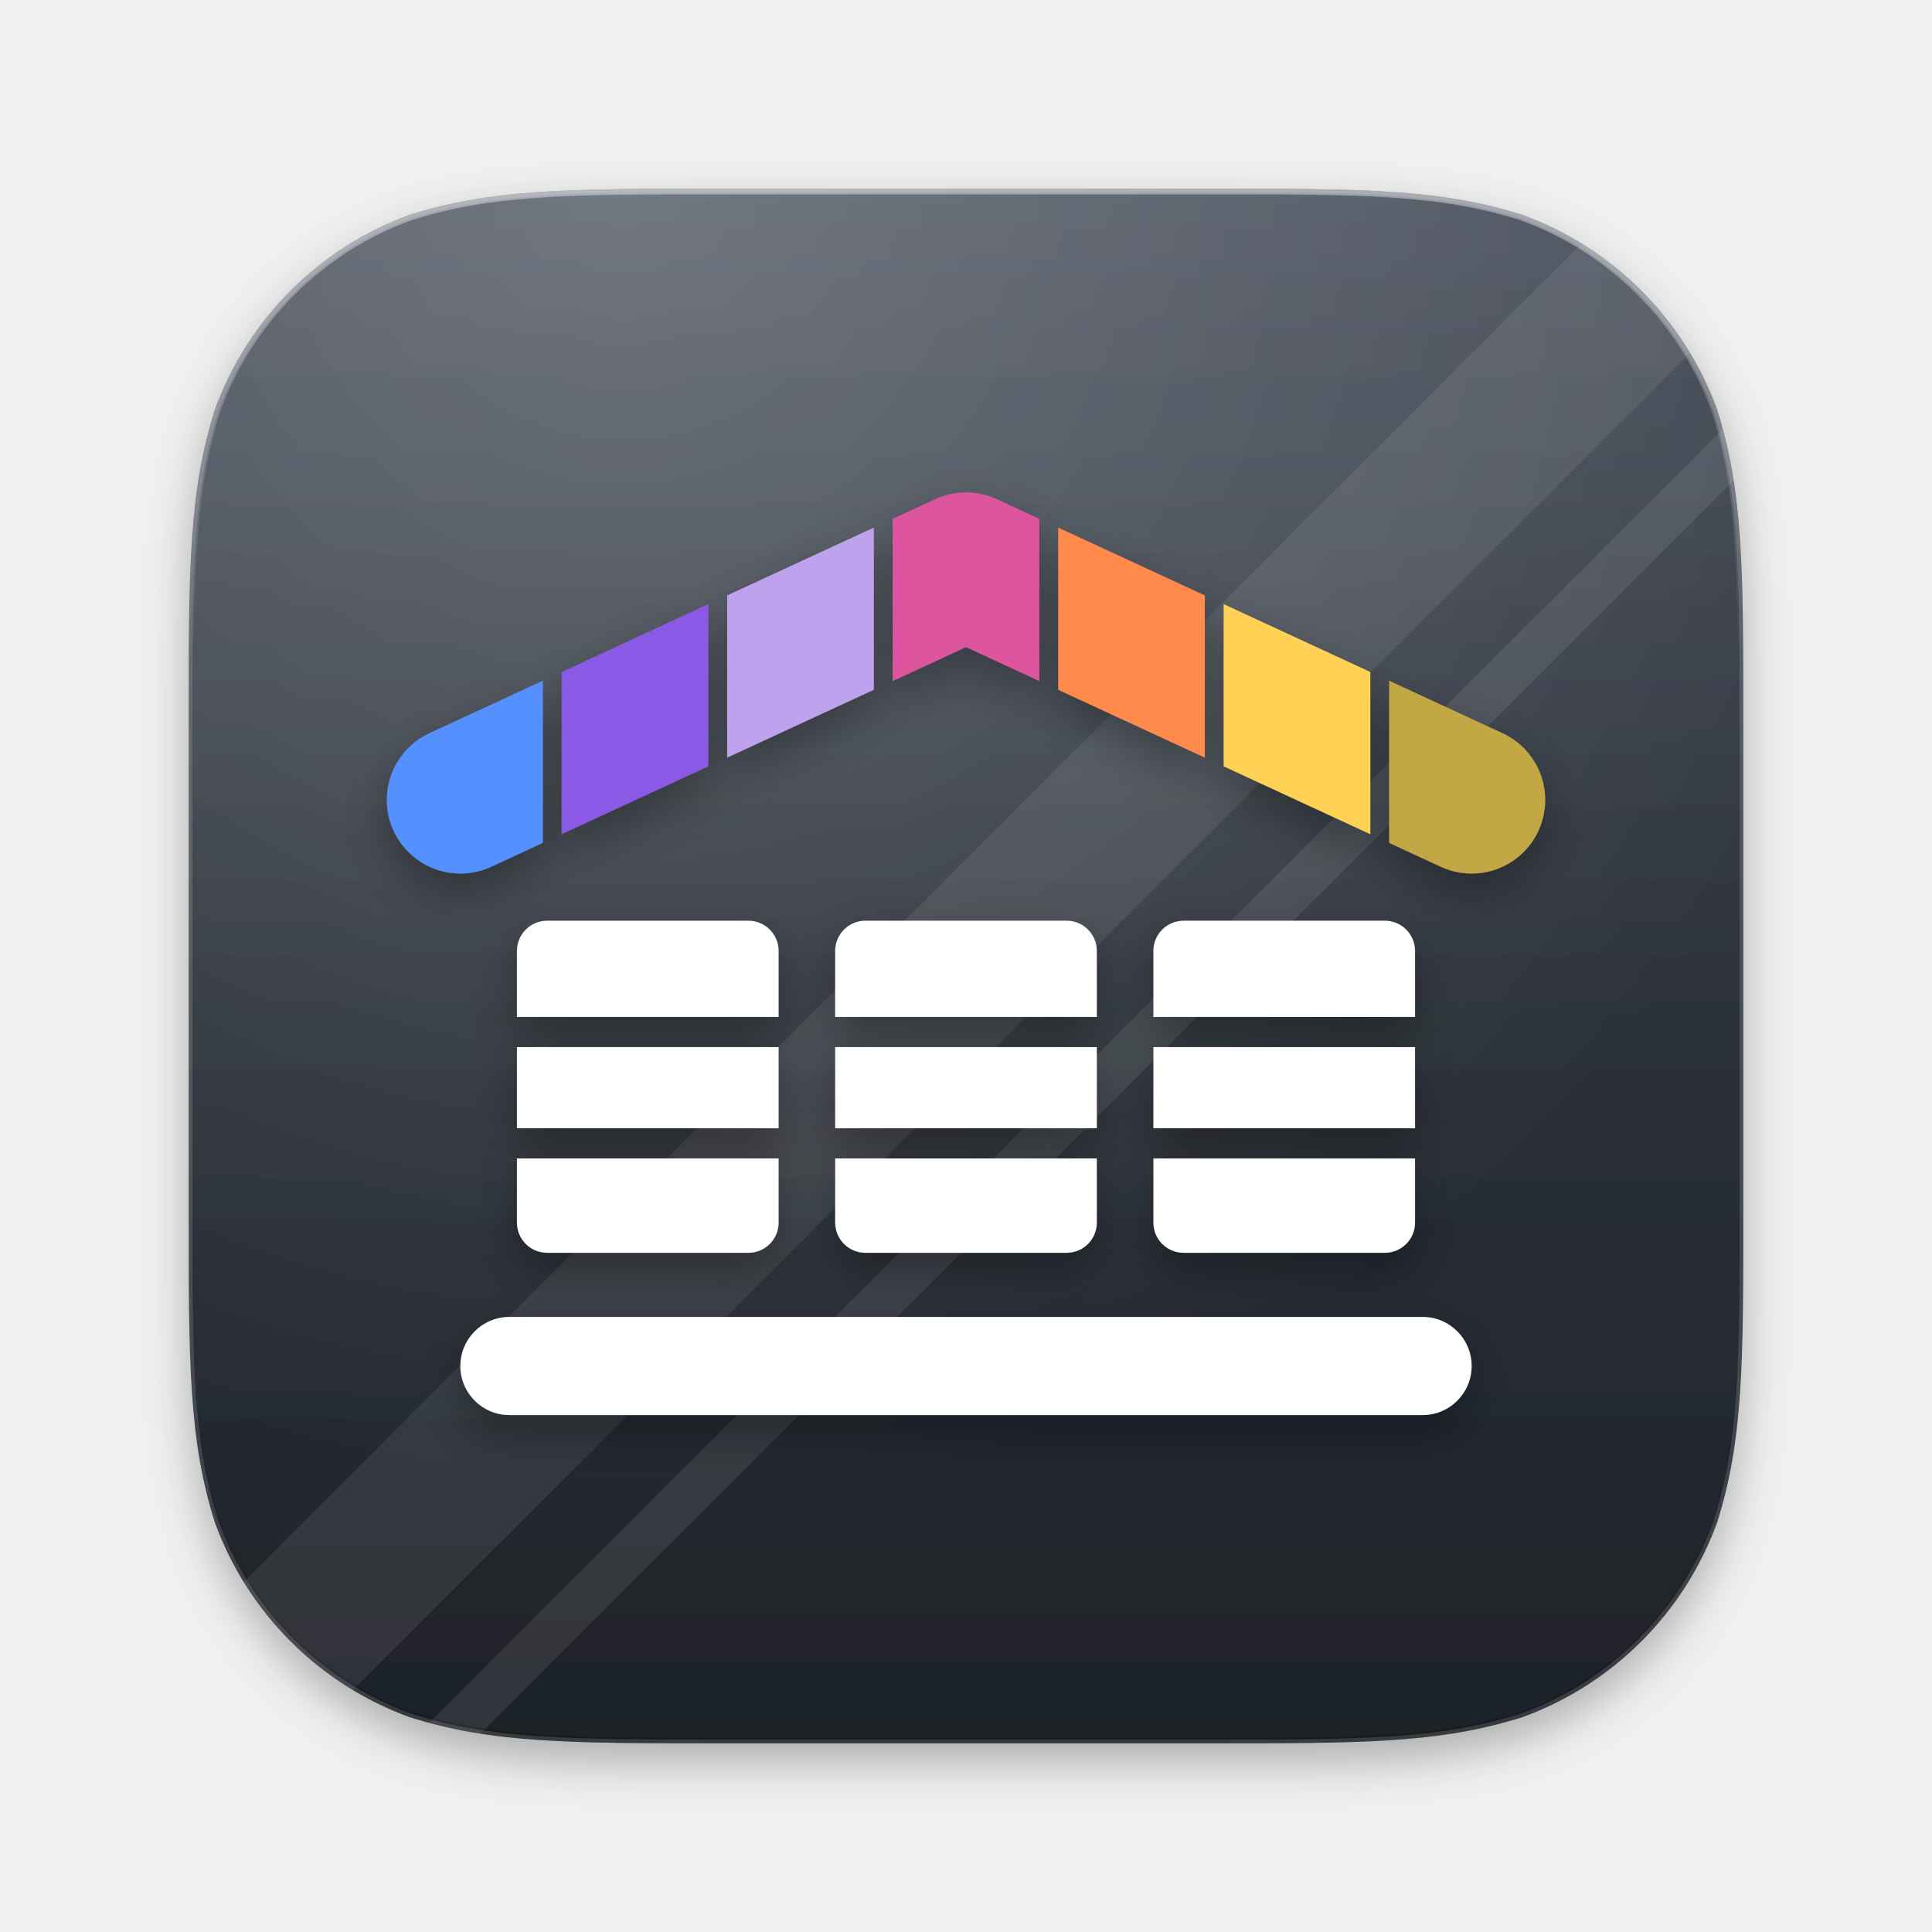
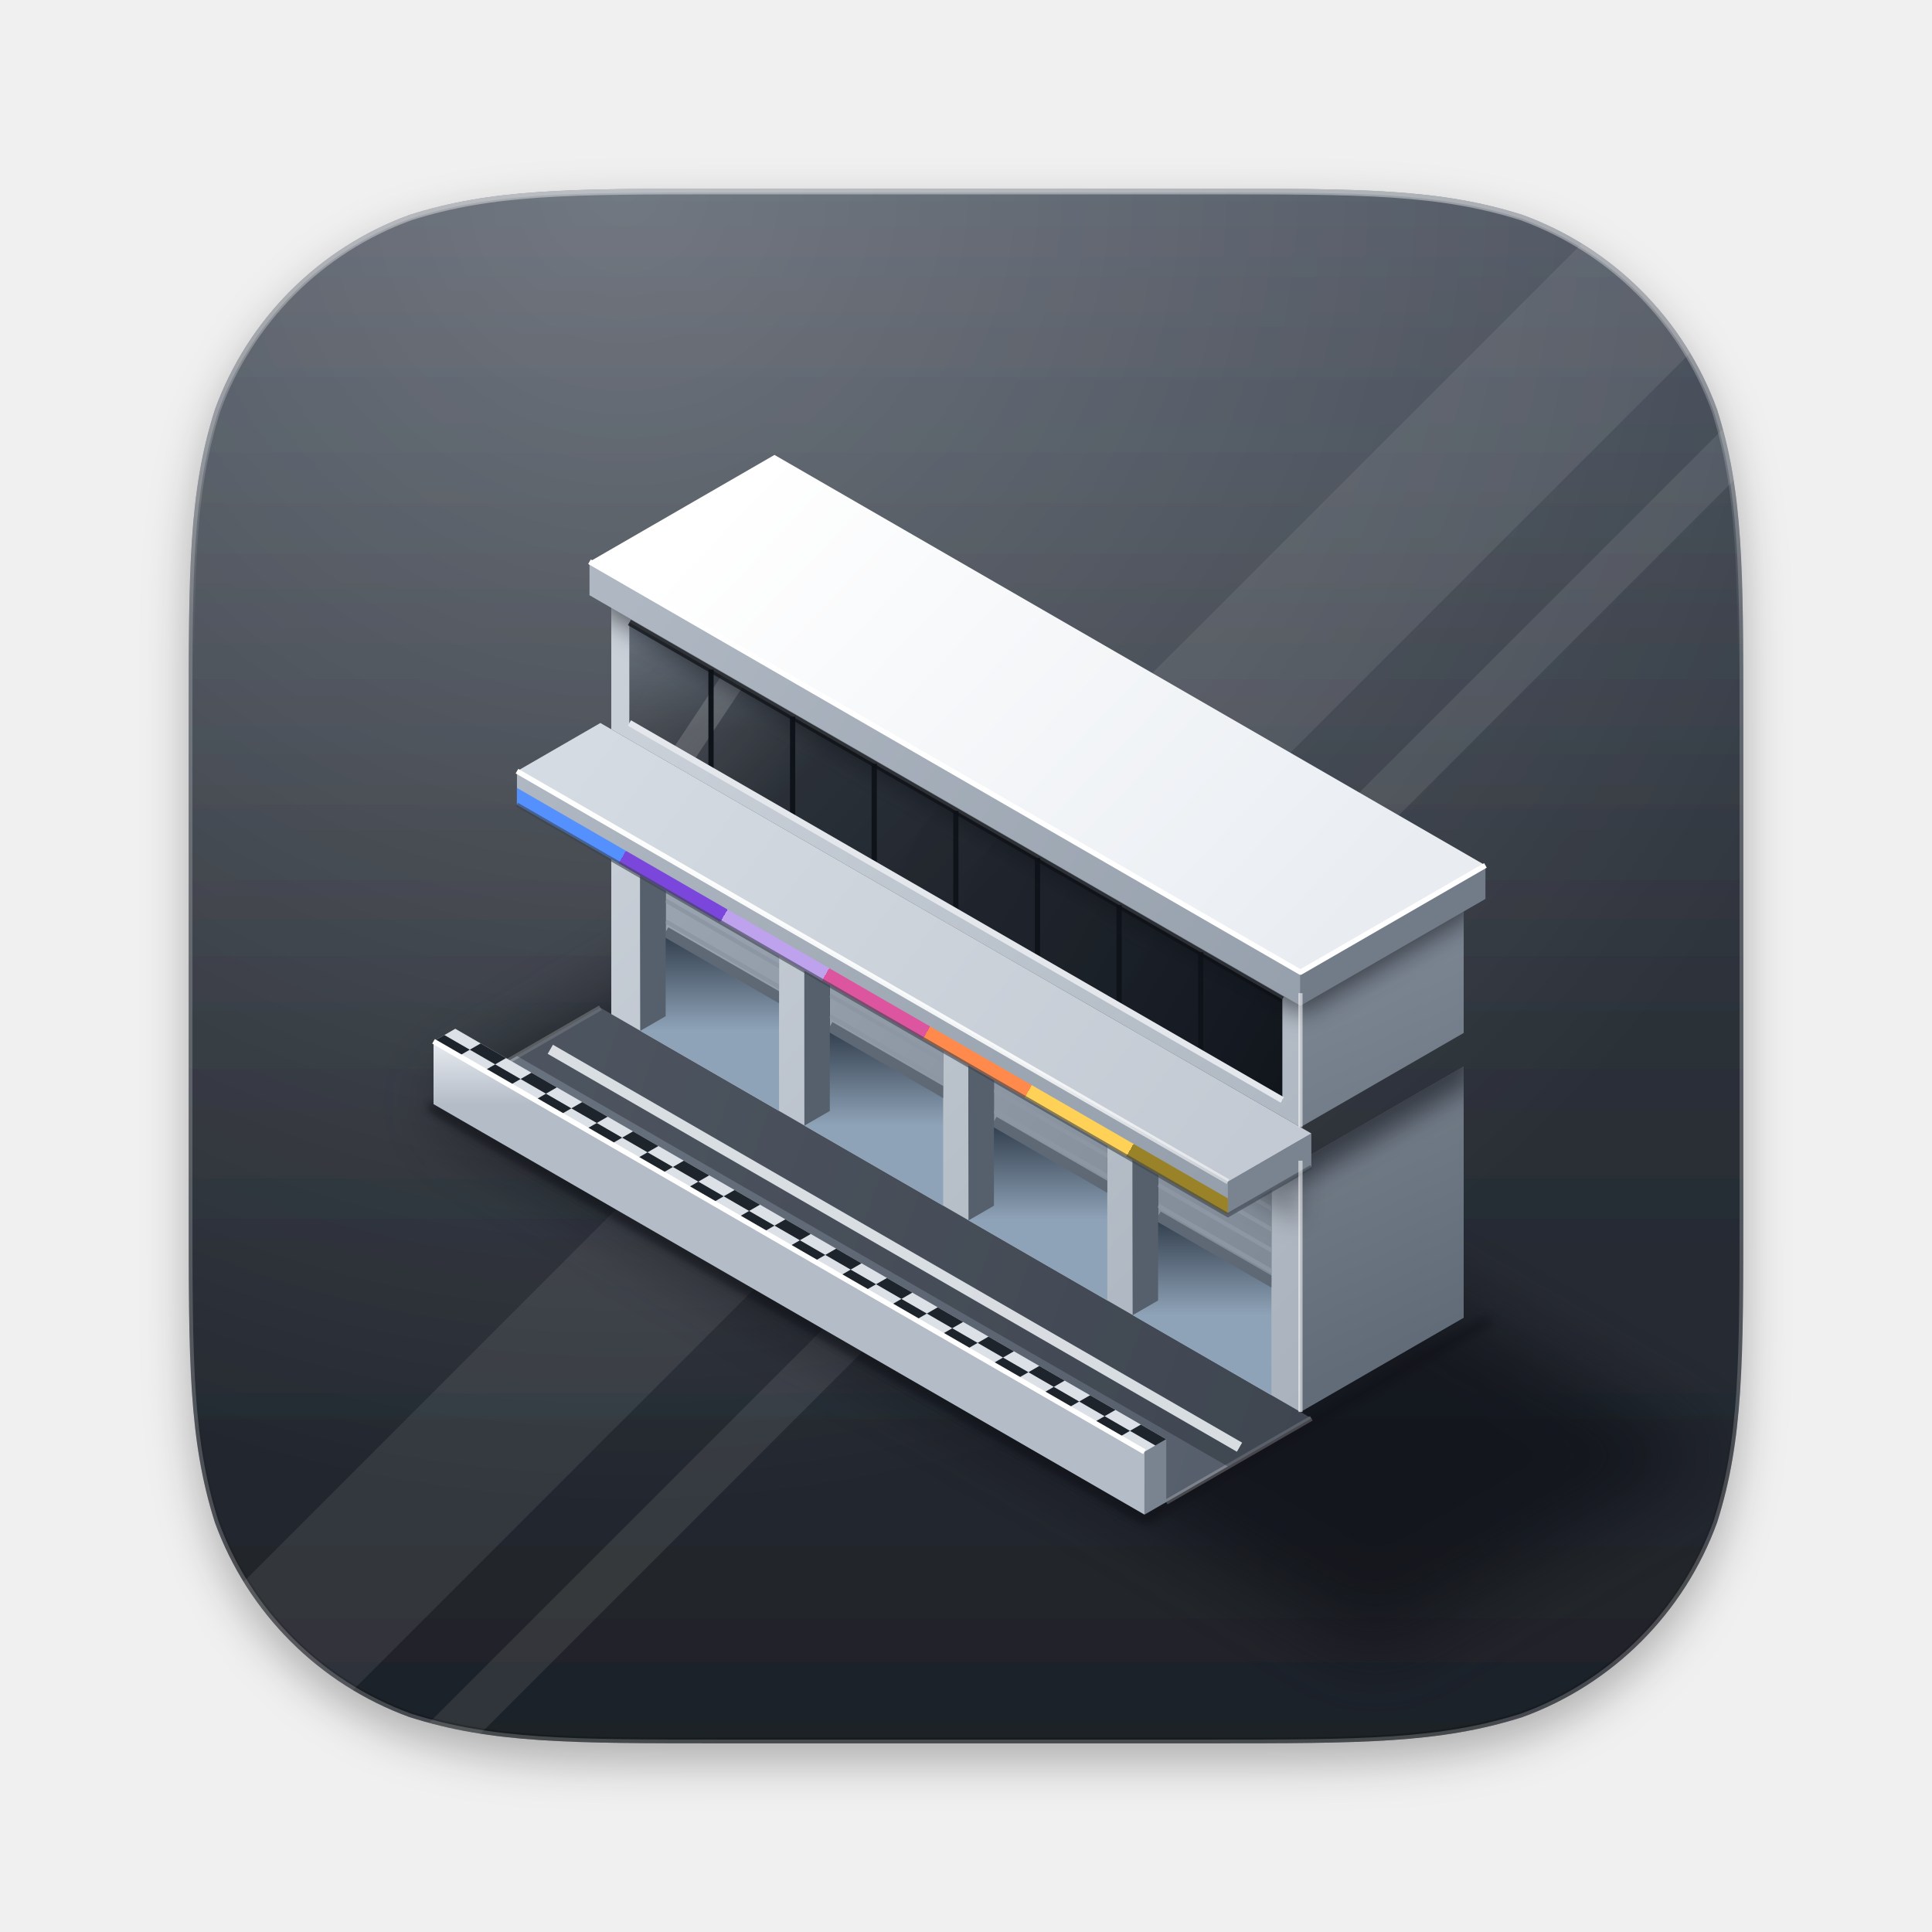
<svg xmlns="http://www.w3.org/2000/svg" width="1024" height="1024" viewBox="0 0 1024 1024">
  <defs>
-     <linearGradient id="k2qbg" x1="0" y1="100" x2="0" y2="924" gradientUnits="userSpaceOnUse">
+     <linearGradient id="paddock-full-macos-bg" x1="0" y1="100" x2="0" y2="924" gradientUnits="userSpaceOnUse">
      <stop offset="0" stop-color="#4A525E" />
      <stop offset="0.55" stop-color="#2B3038" />
      <stop offset="1" stop-color="#1E2228" />
    </linearGradient>
-     <radialGradient id="k2qsheen" cx="330.72" cy="100" r="700.4" gradientUnits="userSpaceOnUse">
+     <radialGradient id="paddock-full-macos-sheen" cx="330.72" cy="100" r="700.4" gradientUnits="userSpaceOnUse">
      <stop offset="0" stop-color="#FFFFFF" stop-opacity="0.22" />
      <stop offset="1" stop-color="#FFFFFF" stop-opacity="0" />
    </radialGradient>
-     <linearGradient id="k2qedge" x1="0" y1="100" x2="0" y2="924" gradientUnits="userSpaceOnUse">
+     <linearGradient id="paddock-full-macos-edge" x1="0" y1="100" x2="0" y2="924" gradientUnits="userSpaceOnUse">
      <stop offset="0" stop-color="#FFFFFF" stop-opacity="0.4" />
      <stop offset="0.3" stop-color="#FFFFFF" stop-opacity="0" />
      <stop offset="0.75" stop-color="#000000" stop-opacity="0" />
      <stop offset="1" stop-color="#000000" stop-opacity="0.18" />
    </linearGradient>
-     <clipPath id="k2qclip">
+     <clipPath id="paddock-full-macos-clip">
      <path d="M383.41 100H640.59C722.19 100 763 100 806.92 113.89C854.88 131.34 892.66 169.12 910.11 217.08C924 261 924 301.81 924 383.41V640.59C924 722.19 924 763 910.11 806.92C892.66 854.88 854.88 892.66 806.92 910.11C763 924 722.19 924 640.59 924H383.41C301.81 924 261 924 217.08 910.11C169.12 892.66 131.34 854.88 113.89 806.92C100 763 100 722.19 100 640.59V383.41C100 301.81 100 261 113.89 217.08C131.34 169.12 169.12 131.34 217.08 113.89C261 100 301.81 100 383.41 100Z" />
    </clipPath>
-     <filter id="k2qgs" x="-20%" y="-20%" width="140%" height="140%">
+     <filter id="paddock-full-macos-gs" x="-20%" y="-20%" width="140%" height="140%">
      <feDropShadow dx="0" dy="10" stdDeviation="12" flood-color="#07080A" flood-opacity="0.32" />
    </filter>
-     <filter id="k2qts" color-interpolation-filters="sRGB" x="-10%" y="-10%" width="120%" height="125%">
+     <filter id="paddock-full-macos-ts" color-interpolation-filters="sRGB" x="-10%" y="-10%" width="120%" height="125%">
      <feDropShadow dx="0" dy="10" stdDeviation="12" flood-color="#000" flood-opacity="0.28" />
    </filter>
-     <linearGradient id="k2qfam0" x1="205" y1="0" x2="819" y2="0" gradientUnits="userSpaceOnUse">
+     <linearGradient id="paddock-full-macos-btop" gradientUnits="userSpaceOnUse" x1="72.75" y1="-264" x2="329.09" y2="-20">
+       <stop offset="0" stop-color="#FFFFFF" />
+       <stop offset="1" stop-color="#E9EDF2" />
+     </linearGradient>
+     <linearGradient id="paddock-full-macos-bfront" gradientUnits="userSpaceOnUse" x1="0" y1="-120" x2="329.09" y2="190">
+       <stop offset="0" stop-color="#C9D0D8" />
+       <stop offset="1" stop-color="#A9B2BD" />
+     </linearGradient>
+     <linearGradient id="paddock-full-macos-bend" gradientUnits="userSpaceOnUse" x1="329.09" y1="-26" x2="407.03" y2="145">
+       <stop offset="0" stop-color="#7E8895" />
+       <stop offset="1" stop-color="#626C78" />
+     </linearGradient>
+     <linearGradient id="paddock-full-macos-bcnpTop" gradientUnits="userSpaceOnUse" x1="-5.2" y1="-139" x2="294.45" y2="80">
+       <stop offset="0" stop-color="#D5DBE2" />
+       <stop offset="1" stop-color="#C3CAD3" />
+     </linearGradient>
+     <linearGradient id="paddock-full-macos-bcnpFront" gradientUnits="userSpaceOnUse" x1="-45.03" y1="-116" x2="294.45" y2="96">
+       <stop offset="0" stop-color="#E4E8ED" />
+       <stop offset="1" stop-color="#C8CFD8" />
+     </linearGradient>
+     <linearGradient id="paddock-full-macos-bedge" gradientUnits="userSpaceOnUse" x1="-45.03" y1="-116" x2="294.45" y2="96">
+       <stop offset="0" stop-color="#AEB7C2" />
+       <stop offset="1" stop-color="#959FAB" />
+     </linearGradient>
+     <linearGradient id="paddock-full-macos-bglass" gradientUnits="userSpaceOnUse" x1="0" y1="-200" x2="0" y2="-136">
+       <stop offset="0" stop-color="#4A5B70" />
+       <stop offset="0.45" stop-color="#222D3A" />
+       <stop offset="1" stop-color="#121821" />
+     </linearGradient>
+     <linearGradient id="paddock-full-macos-bglassL" gradientUnits="userSpaceOnUse" x1="0" y1="-136" x2="329.09" y2="54">
+       <stop offset="0" stop-color="#FFFFFF" stop-opacity="0.06" />
+       <stop offset="1" stop-color="#000000" stop-opacity="0.18" />
+     </linearGradient>
+     <linearGradient id="paddock-full-macos-bspec" gradientUnits="userSpaceOnUse" x1="-45.03" y1="-116" x2="294.45" y2="80">
+       <stop offset="0" stop-color="#FFFFFF" />
+       <stop offset="0.7" stop-color="#FFFFFF" stop-opacity="0.85" />
+       <stop offset="1" stop-color="#FFFFFF" stop-opacity="0.5" />
+     </linearGradient>
+     <linearGradient id="paddock-full-macos-bpwFront" gradientUnits="userSpaceOnUse" x1="-84.87" y1="13" x2="-84.87" y2="43">
+       <stop offset="0" stop-color="#E8ECF1" />
+       <stop offset="1" stop-color="#B4BCC7" />
+     </linearGradient>
+     <linearGradient id="paddock-full-macos-bsheen" gradientUnits="userSpaceOnUse" x1="0" y1="-200" x2="164.54" y2="-41">
+       <stop offset="0" stop-color="#FFFFFF" stop-opacity="0.28" />
+       <stop offset="0.55" stop-color="#FFFFFF" stop-opacity="0.04" />
+       <stop offset="1" stop-color="#FFFFFF" stop-opacity="0" />
+     </linearGradient>
+     <linearGradient id="paddock-full-macos-bdoor" gradientUnits="userSpaceOnUse" x1="0" y1="-120" x2="329.09" y2="142">
+       <stop offset="0" stop-color="#9EA8B4" />
+       <stop offset="1" stop-color="#7F8996" />
+     </linearGradient>
+     <linearGradient id="paddock-full-macos-bapron" gradientUnits="userSpaceOnUse" x1="-84.87" y1="43" x2="334.29" y2="193">
+       <stop offset="0" stop-color="#6A7380" />
+       <stop offset="1" stop-color="#545D69" />
+     </linearGradient>
+     <linearGradient id="paddock-full-macos-bstripe" gradientUnits="userSpaceOnUse" x1="-45.03" y1="-100" x2="294.45" y2="96">
      <stop offset="0" stop-color="#5590FF" />
      <stop offset="0.143" stop-color="#5590FF" />
-       <stop offset="0.143" stop-color="#8A5AE6" />
-       <stop offset="0.286" stop-color="#8A5AE6" />
+       <stop offset="0.143" stop-color="#7B46DB" />
+       <stop offset="0.286" stop-color="#7B46DB" />
      <stop offset="0.286" stop-color="#BFA2EE" />
      <stop offset="0.429" stop-color="#BFA2EE" />
      <stop offset="0.429" stop-color="#DE559F" />
      <stop offset="0.571" stop-color="#DE559F" />
      <stop offset="0.571" stop-color="#FF8A4C" />
      <stop offset="0.714" stop-color="#FF8A4C" />
      <stop offset="0.714" stop-color="#FFD257" />
      <stop offset="0.857" stop-color="#FFD257" />
-       <stop offset="0.857" stop-color="#C2A845" />
-       <stop offset="1" stop-color="#C2A845" />
-     </linearGradient>
-     <mask id="k2qm0" maskUnits="userSpaceOnUse" x="-2000" y="-2000" width="5000" height="5000">
-       <rect x="-2000" y="-2000" width="5000" height="5000" fill="#fff" />
-       <path d="M292.71 222V502M380.43 222V502M468.14 222V502M555.86 222V502M643.57 222V502M731.29 222V502" fill="none" stroke="#000" stroke-width="10" stroke-linecap="butt" />
-     </mask>
-     <mask id="k2qm1" maskUnits="userSpaceOnUse" x="-2000" y="-2000" width="5000" height="5000">
-       <rect x="-2000" y="-2000" width="5000" height="5000" fill="#fff" />
-       <path d="M244 547H780M244 606H780" fill="none" stroke="#000" stroke-width="16" stroke-linecap="butt" />
-     </mask>
+       <stop offset="0.857" stop-color="#9A8228" />
+       <stop offset="1" stop-color="#9A8228" />
+     </linearGradient>
+     <linearGradient id="paddock-full-macos-blong" gradientUnits="userSpaceOnUse" x1="0" y1="0" x2="160" y2="100">
+       <stop offset="0" stop-color="#000000" stop-opacity="0.55" />
+       <stop offset="1" stop-color="#000000" stop-opacity="0" />
+     </linearGradient>
+     <filter id="paddock-full-macos-bsoft" x="-40%" y="-40%" width="180%" height="180%" color-interpolation-filters="sRGB">
+       <feGaussianBlur stdDeviation="18" />
+     </filter>
+     <filter id="paddock-full-macos-bcrisp" x="-40%" y="-40%" width="180%" height="180%" color-interpolation-filters="sRGB">
+       <feGaussianBlur stdDeviation="2.5" />
+     </filter>
+     <filter id="paddock-full-macos-bao" x="-40%" y="-40%" width="180%" height="180%" color-interpolation-filters="sRGB">
+       <feGaussianBlur stdDeviation="6" />
+     </filter>
+     <clipPath id="paddock-full-macos-bbay0">
+       <path d="M13.86 8L80.11 46.25L80.11 -59.75L13.86 -98Z" />
+     </clipPath>
+     <linearGradient id="paddock-full-macos-bin0" gradientUnits="userSpaceOnUse" x1="13.86" y1="-98" x2="13.86" y2="8">
+       <stop offset="0" stop-color="#0E1318" />
+       <stop offset="0.55" stop-color="#2E3A48" />
+       <stop offset="1" stop-color="#8FA3B8" />
+     </linearGradient>
+     <clipPath id="paddock-full-macos-bbay1">
+       <path d="M92.23 53.25L158.48 91.5L158.48 -14.5L92.23 -52.75Z" />
+     </clipPath>
+     <linearGradient id="paddock-full-macos-bin1" gradientUnits="userSpaceOnUse" x1="92.23" y1="-52.75" x2="92.23" y2="53.25">
+       <stop offset="0" stop-color="#0E1318" />
+       <stop offset="0.55" stop-color="#2E3A48" />
+       <stop offset="1" stop-color="#8FA3B8" />
+     </linearGradient>
+     <clipPath id="paddock-full-macos-bbay2">
+       <path d="M170.61 98.5L236.86 136.75L236.86 30.75L170.61 -7.5Z" />
+     </clipPath>
+     <linearGradient id="paddock-full-macos-bin2" gradientUnits="userSpaceOnUse" x1="170.61" y1="-7.5" x2="170.61" y2="98.5">
+       <stop offset="0" stop-color="#0E1318" />
+       <stop offset="0.55" stop-color="#2E3A48" />
+       <stop offset="1" stop-color="#8FA3B8" />
+     </linearGradient>
+     <clipPath id="paddock-full-macos-bbay3">
+       <path d="M248.98 143.75L315.23 182L315.23 76L248.98 37.75Z" />
+     </clipPath>
+     <linearGradient id="paddock-full-macos-bin3" gradientUnits="userSpaceOnUse" x1="248.98" y1="37.75" x2="248.98" y2="143.75">
+       <stop offset="0" stop-color="#0E1318" />
+       <stop offset="0.55" stop-color="#2E3A48" />
+       <stop offset="1" stop-color="#8FA3B8" />
+     </linearGradient>
+     <clipPath id="paddock-full-macos-bg0">
+       <path d="M0 0L329.09 190L329.09 70L0 -120ZM329.09 190L407.03 145L407.03 25L329.09 70Z" />
+     </clipPath>
+     <clipPath id="paddock-full-macos-bup">
+       <path d="M0 -136L329.09 54L329.09 -10L0 -200ZM329.09 54L407.03 9L407.03 -55L329.09 -10Z" />
+     </clipPath>
  </defs>
-   <path d="M383.41 100H640.59C722.19 100 763 100 806.92 113.89C854.88 131.34 892.66 169.12 910.11 217.08C924 261 924 301.81 924 383.41V640.59C924 722.19 924 763 910.11 806.92C892.66 854.88 854.88 892.66 806.92 910.11C763 924 722.19 924 640.59 924H383.41C301.81 924 261 924 217.08 910.11C169.12 892.66 131.34 854.88 113.89 806.92C100 763 100 722.19 100 640.59V383.41C100 301.81 100 261 113.89 217.08C131.34 169.12 169.12 131.34 217.08 113.89C261 100 301.81 100 383.41 100Z" fill="url(#k2qbg)" filter="url(#k2qts)" />
-   <g clip-path="url(#k2qclip)">
+   <path d="M383.41 100H640.59C722.19 100 763 100 806.92 113.89C854.88 131.34 892.66 169.12 910.11 217.08C924 261 924 301.81 924 383.41V640.59C924 722.19 924 763 910.11 806.92C892.66 854.88 854.88 892.66 806.92 910.11C763 924 722.19 924 640.59 924H383.41C301.81 924 261 924 217.08 910.11C169.12 892.66 131.34 854.88 113.89 806.92C100 763 100 722.19 100 640.59V383.41C100 301.81 100 261 113.89 217.08C131.34 169.12 169.12 131.34 217.08 113.89C261 100 301.81 100 383.41 100Z" fill="url(#paddock-full-macos-bg)" filter="url(#paddock-full-macos-ts)" />
+   <g clip-path="url(#paddock-full-macos-clip)">
    <path d="M60 907.52L907.52 60L1022.88 60L60 1022.88Z" fill="#FFFFFF" opacity="0.08" />
    <path d="M60 1080.56L1080.56 60L1113.52 60L60 1113.52Z" fill="#FFFFFF" opacity="0.088" />
-     <rect x="100" y="100" width="824" height="824" fill="url(#k2qsheen)" />
-     <path d="M383.41 100H640.59C722.19 100 763 100 806.92 113.89C854.88 131.34 892.66 169.12 910.11 217.08C924 261 924 301.81 924 383.41V640.59C924 722.19 924 763 910.11 806.92C892.66 854.88 854.88 892.66 806.92 910.11C763 924 722.19 924 640.59 924H383.41C301.81 924 261 924 217.08 910.11C169.12 892.66 131.34 854.88 113.89 806.92C100 763 100 722.19 100 640.59V383.41C100 301.81 100 261 113.89 217.08C131.34 169.12 169.12 131.34 217.08 113.89C261 100 301.81 100 383.41 100Z" fill="none" stroke="url(#k2qedge)" stroke-width="6" />
-     <path d="M383.41 100H640.59C722.19 100 763 100 806.92 113.89C854.88 131.34 892.66 169.12 910.11 217.08C924 261 924 301.81 924 383.41V640.59C924 722.19 924 763 910.11 806.92C892.66 854.88 854.88 892.66 806.92 910.11C763 924 722.19 924 640.59 924H383.41C301.81 924 261 924 217.08 910.11C169.12 892.66 131.34 854.88 113.89 806.92C100 763 100 722.19 100 640.59V383.41C100 301.81 100 261 113.89 217.08C131.34 169.12 169.12 131.34 217.08 113.89C261 100 301.81 100 383.41 100Z" fill="none" stroke="#FFFFFF" stroke-opacity="0.14" stroke-width="4" />
+     <rect x="100" y="100" width="824" height="824" fill="url(#paddock-full-macos-sheen)" />
+     <path d="M383.41 100H640.59C722.19 100 763 100 806.92 113.89C854.88 131.34 892.66 169.12 910.11 217.08C924 261 924 301.81 924 383.41V640.59C924 722.19 924 763 910.11 806.92C892.66 854.88 854.88 892.66 806.92 910.11C763 924 722.19 924 640.59 924H383.41C301.81 924 261 924 217.08 910.11C169.12 892.66 131.34 854.88 113.89 806.92C100 763 100 722.19 100 640.59V383.41C100 301.81 100 261 113.89 217.08C131.34 169.12 169.12 131.34 217.08 113.89C261 100 301.81 100 383.41 100Z" fill="none" stroke="url(#paddock-full-macos-edge)" stroke-width="6" />
+     <path d="M383.41 100H640.59C722.19 100 763 100 806.92 113.89C854.88 131.34 892.66 169.12 910.11 217.08C924 261 924 301.81 924 383.41V640.59C924 722.19 924 763 910.11 806.92C892.66 854.88 854.88 892.66 806.92 910.11C763 924 722.19 924 640.59 924H383.41C301.81 924 261 924 217.08 910.11C169.12 892.66 131.34 854.88 113.89 806.92C100 763 100 722.19 100 640.59V383.41C100 301.81 100 261 113.89 217.08C131.34 169.12 169.12 131.34 217.08 113.89C261 100 301.81 100 383.41 100Z" fill="none" stroke="#FFFFFF" stroke-opacity="0.2" stroke-width="4" />
  </g>
-   <g filter="url(#k2qgs)" transform="translate(512 512) scale(1) translate(-512 -512)">
-     <path d="M244 424L512 300L780 424" fill="none" stroke="url(#k2qfam0)" stroke-width="78" stroke-linecap="round" stroke-linejoin="round" mask="url(#k2qm0)" />
-     <path d="M290 488H396.67A16 16 0 0 1 412.67 504V648A16 16 0 0 1 396.67 664H290A16 16 0 0 1 274 648V504A16 16 0 0 1 290 488ZM458.67 488H565.33A16 16 0 0 1 581.33 504V648A16 16 0 0 1 565.33 664H458.67A16 16 0 0 1 442.67 648V504A16 16 0 0 1 458.67 488ZM627.33 488H734A16 16 0 0 1 750 504V648A16 16 0 0 1 734 664H627.33A16 16 0 0 1 611.33 648V504A16 16 0 0 1 627.33 488Z" fill="#FFFFFF" mask="url(#k2qm1)" />
-     <path d="M270 698H754A26 26 0 0 1 780 724V724A26 26 0 0 1 754 750H270A26 26 0 0 1 244 724V724A26 26 0 0 1 270 698Z" fill="#FFFFFF" />
+   <g clip-path="url(#paddock-full-macos-clip)">
+     <g transform="translate(512 512) scale(1) translate(-512 -512)">
+       <g transform="translate(323.98 537.49) scale(1.11)">
+         <g filter="url(#paddock-full-macos-bsoft)" opacity="0.75">
+           <path d="M-84.87 43L254.61 239L364.61 305L527.42 211L187.94 15L77.94 -51Z" fill="#0E1016" opacity="0.93" />
+         </g>
+         <g filter="url(#paddock-full-macos-bcrisp)" opacity="0.8">
+           <path d="M-84.87 43L254.61 239L417.42 145L420.89 147L255.48 242.5L-87.47 44.5Z" fill="#0E1016" />
+         </g>
+         <path d="M-74.48 37L265 233L334.29 193L-5.2 -3Z" fill="url(#paddock-full-macos-bapron)" />
+         <path d="M-74.48 37L-5.2 -3M265 233L334.29 193" stroke="#FFFFFF" stroke-opacity="0.22" stroke-width="2.5" />
+         <path d="M-45.03 20L294.45 216L334.29 193L-5.2 -3Z" fill="#0E1016" opacity="0.3" />
+         <path d="M-29.1 16.8L299.99 206.8" stroke="#E9EDF2" stroke-opacity="0.9" stroke-width="5" />
+         <path d="M0 0L329.09 190L329.09 70L0 -120Z" fill="url(#paddock-full-macos-bfront)" />
+         <path d="M329.09 190L407.03 145L407.03 25L329.09 70Z" fill="url(#paddock-full-macos-bend)" />
+         <g clip-path="url(#paddock-full-macos-bbay0)">
+           <path d="M13.86 8L80.11 46.25L80.11 -59.75L13.86 -98Z" fill="url(#paddock-full-macos-bin0)" />
+           <path d="M25.98 -39.28L92.23 -1.03L92.23 -66.75L25.98 -105Z" fill="url(#paddock-full-macos-bdoor)" />
+           <path d="M25.98 -44.28L92.23 -6.03M25.98 -54.23L92.23 -15.98M25.98 -64.19L92.23 -25.94M25.98 -74.14L92.23 -35.89M25.98 -84.09L92.23 -45.84M25.98 -94.05L92.23 -55.8" stroke="#8D97A3" stroke-width="2" />
+           <path d="M25.98 -39.28L92.23 -1.03" stroke="#5F6976" stroke-width="5" />
+           <path d="M13.86 8L25.98 1L25.98 -105L13.86 -98Z" fill="#56606C" />
+           <path d="M13.86 -98L80.11 -59.75L92.23 -66.75L25.98 -105Z" fill="#2B323B" />
+         </g>
+         <g clip-path="url(#paddock-full-macos-bbay1)">
+           <path d="M92.23 53.25L158.48 91.5L158.48 -14.5L92.23 -52.75Z" fill="url(#paddock-full-macos-bin1)" />
+           <path d="M104.36 5.97L170.61 44.22L170.61 -21.5L104.36 -59.75Z" fill="url(#paddock-full-macos-bdoor)" />
+           <path d="M104.36 0.97L170.61 39.22M104.36 -8.98L170.61 29.27M104.36 -18.94L170.61 19.31M104.36 -28.89L170.61 9.36M104.36 -38.84L170.61 -0.59M104.36 -48.8L170.61 -10.55" stroke="#8D97A3" stroke-width="2" />
+           <path d="M104.36 5.97L170.61 44.22" stroke="#5F6976" stroke-width="5" />
+           <path d="M92.23 53.25L104.36 46.25L104.36 -59.75L92.23 -52.75Z" fill="#56606C" />
+           <path d="M92.23 -52.75L158.48 -14.5L170.61 -21.5L104.36 -59.75Z" fill="#2B323B" />
+         </g>
+         <g clip-path="url(#paddock-full-macos-bbay2)">
+           <path d="M170.61 98.5L236.86 136.75L236.86 30.75L170.61 -7.5Z" fill="url(#paddock-full-macos-bin2)" />
+           <path d="M182.73 51.22L248.98 89.47L248.98 23.75L182.73 -14.5Z" fill="url(#paddock-full-macos-bdoor)" />
+           <path d="M182.73 46.22L248.98 84.47M182.73 36.27L248.98 74.52M182.73 26.31L248.98 64.56M182.73 16.36L248.98 54.61M182.73 6.41L248.98 44.66M182.73 -3.55L248.98 34.7" stroke="#8D97A3" stroke-width="2" />
+           <path d="M182.73 51.22L248.98 89.47" stroke="#5F6976" stroke-width="5" />
+           <path d="M170.61 98.5L182.73 91.5L182.73 -14.5L170.61 -7.5Z" fill="#56606C" />
+           <path d="M170.61 -7.5L236.86 30.75L248.98 23.75L182.73 -14.5Z" fill="#2B323B" />
+         </g>
+         <g clip-path="url(#paddock-full-macos-bbay3)">
+           <path d="M248.98 143.75L315.23 182L315.23 76L248.98 37.75Z" fill="url(#paddock-full-macos-bin3)" />
+           <path d="M261.11 96.47L327.36 134.72L327.36 69L261.11 30.75Z" fill="url(#paddock-full-macos-bdoor)" />
+           <path d="M261.11 91.47L327.36 129.72M261.11 81.52L327.36 119.77M261.11 71.56L327.36 109.81M261.11 61.61L327.36 99.86M261.11 51.66L327.36 89.91M261.11 41.7L327.36 79.95" stroke="#8D97A3" stroke-width="2" />
+           <path d="M261.11 96.47L327.36 134.72" stroke="#5F6976" stroke-width="5" />
+           <path d="M248.98 143.75L261.11 136.75L261.11 30.75L248.98 37.75Z" fill="#56606C" />
+           <path d="M248.98 37.75L315.23 76L327.36 69L261.11 30.75Z" fill="#2B323B" />
+         </g>
+         <g clip-path="url(#paddock-full-macos-bg0)">
+           <g filter="url(#paddock-full-macos-bao)" opacity="0.6">
+             <path d="M-5.2 -113L329.09 80L412.23 32L412.23 16L-5.2 -129Z" fill="#0E1016" />
+           </g>
+         </g>
+         <g clip-path="url(#paddock-full-macos-bg0)">
+           <g filter="url(#paddock-full-macos-bao)" opacity="0.35">
+             <path d="M-5.2 -93L329.09 100L329.09 66L-5.2 -127Z" fill="#0E1016" />
+           </g>
+         </g>
+         <path d="M0 -136L329.09 54L329.09 -10L0 -200Z" fill="url(#paddock-full-macos-bfront)" />
+         <path d="M329.09 54L407.03 9L407.03 -55L329.09 -10Z" fill="url(#paddock-full-macos-bend)" />
+         <path d="M8.66 -139L320.43 41L320.43 -7L8.66 -187Z" fill="url(#paddock-full-macos-bglass)" />
+         <path d="M8.66 -139L320.43 41L320.43 -7L8.66 -187Z" fill="url(#paddock-full-macos-bglassL)" />
+         <path d="M8.66 -139L320.43 41L320.43 -7L8.66 -187Z" fill="url(#paddock-full-macos-bsheen)" />
+         <path d="M52.65 -161.6L62.53 -155.9L39.49 -121.2L29.62 -126.9Z" fill="#FFFFFF" opacity="0.16" />
+         <path d="M47.63 -116.5L47.63 -164.5M86.6 -94L86.6 -142M125.57 -71.5L125.57 -119.5M164.54 -49L164.54 -97M203.52 -26.5L203.52 -74.5M242.49 -4L242.49 -52M281.46 18.5L281.46 -29.5" stroke="#0E131A" stroke-width="2.5" />
+         <path d="M8.66 -139L320.43 41" stroke="#E4E8ED" stroke-width="3" />
+         <path d="M8.66 -187L320.43 -7" stroke="#0B0F14" stroke-width="3" opacity="0.7" />
+         <g clip-path="url(#paddock-full-macos-bup)">
+           <g filter="url(#paddock-full-macos-bao)" opacity="0.6">
+             <path d="M-5.2 -193L329.09 0L412.23 -48L412.23 -64L-5.2 -209Z" fill="#0E1016" />
+           </g>
+         </g>
+         <path d="M-45.03 -100L294.45 96L294.45 80L-45.03 -116Z" fill="url(#paddock-full-macos-bedge)" />
+         <path d="M294.45 96L334.29 73L334.29 57L294.45 80Z" fill="#7A8491" />
+         <path d="M-45.03 -116L294.45 80L334.29 57L-5.2 -139Z" fill="url(#paddock-full-macos-bcnpTop)" />
+         <path d="M-45.03 -100L294.45 96L294.45 88L-45.03 -108Z" fill="url(#paddock-full-macos-bstripe)" />
+         <path d="M-45.03 -116L294.45 80" stroke="url(#paddock-full-macos-bspec)" stroke-width="2.5" />
+         <path d="M-45.03 -100L294.45 96L334.29 73" stroke="#3A424C" stroke-width="2" fill="none" opacity="0.6" />
+         <path d="M-10.39 -200L329.09 -4L329.09 -20L-10.39 -216Z" fill="url(#paddock-full-macos-bedge)" />
+         <path d="M329.09 -4L417.42 -55L417.42 -71L329.09 -20Z" fill="#727C89" />
+         <path d="M-10.39 -216L329.09 -20L417.42 -71L77.94 -267Z" fill="url(#paddock-full-macos-btop)" />
+         <path d="M-10.39 -216L329.09 -20L417.42 -71" stroke="#FFFFFF" stroke-width="2.5" fill="none" stroke-linejoin="round" />
+         <g filter="url(#paddock-full-macos-bcrisp)" opacity="0.8">
+           <path d="M-84.87 43L254.61 239L267.6 234.5L254.61 242L-87.47 44.5Z" fill="#0E1016" />
+         </g>
+         <path d="M-84.87 43L254.61 239L254.61 209L-84.87 13Z" fill="url(#paddock-full-macos-bpwFront)" />
+         <path d="M254.61 239L265 233L265 203L254.61 209Z" fill="#7A8491" />
+         <path d="M-84.87 13L254.61 209L265 203L-74.48 7Z" fill="#DCE1E7" />
+         <path d="M-84.87 13L-72.75 20L-67.55 17L-79.67 10ZM-67.55 17L-55.43 24L-50.23 21L-62.35 14ZM-60.62 27L-48.5 34L-43.3 31L-55.43 24ZM-43.3 31L-31.18 38L-25.98 35L-38.11 28ZM-36.37 41L-24.25 48L-19.05 45L-31.18 38ZM-19.05 45L-6.93 52L-1.73 49L-13.86 42ZM-12.12 55L0 62L5.2 59L-6.93 52ZM5.2 59L17.32 66L22.52 63L10.39 56ZM12.12 69L24.25 76L29.44 73L17.32 66ZM29.44 73L41.57 80L46.77 77L34.64 70ZM36.37 83L48.5 90L53.69 87L41.57 80ZM53.69 87L65.82 94L71.01 91L58.89 84ZM60.62 97L72.75 104L77.94 101L65.82 94ZM77.94 101L90.07 108L95.26 105L83.14 98ZM84.87 111L96.99 118L102.19 115L90.07 108ZM102.19 115L114.32 122L119.51 119L107.39 112ZM109.12 125L121.24 132L126.44 129L114.32 122ZM126.44 129L138.56 136L143.76 133L131.64 126ZM133.37 139L145.49 146L150.69 143L138.56 136ZM150.69 143L162.81 150L168.01 147L155.88 140ZM157.62 153L169.74 160L174.94 157L162.81 150ZM174.94 157L187.06 164L192.26 161L180.13 154ZM181.87 167L193.99 174L199.19 171L187.06 164ZM199.19 171L211.31 178L216.51 175L204.38 168ZM206.11 181L218.24 188L223.43 185L211.31 178ZM223.43 185L235.56 192L240.76 189L228.63 182ZM230.36 195L242.49 202L247.68 199L235.56 192ZM247.68 199L259.81 206L265 203L252.88 196Z" fill="#1E242C" />
+         <path d="M-84.87 13L254.61 209" stroke="#FFFFFF" stroke-width="2.5" />
+         <path d="M329.09 190L329.09 70M329.09 54L329.09 -10" stroke="#FFFFFF" stroke-width="2" opacity="0.55" />
+       </g>
+     </g>
  </g>
</svg>
